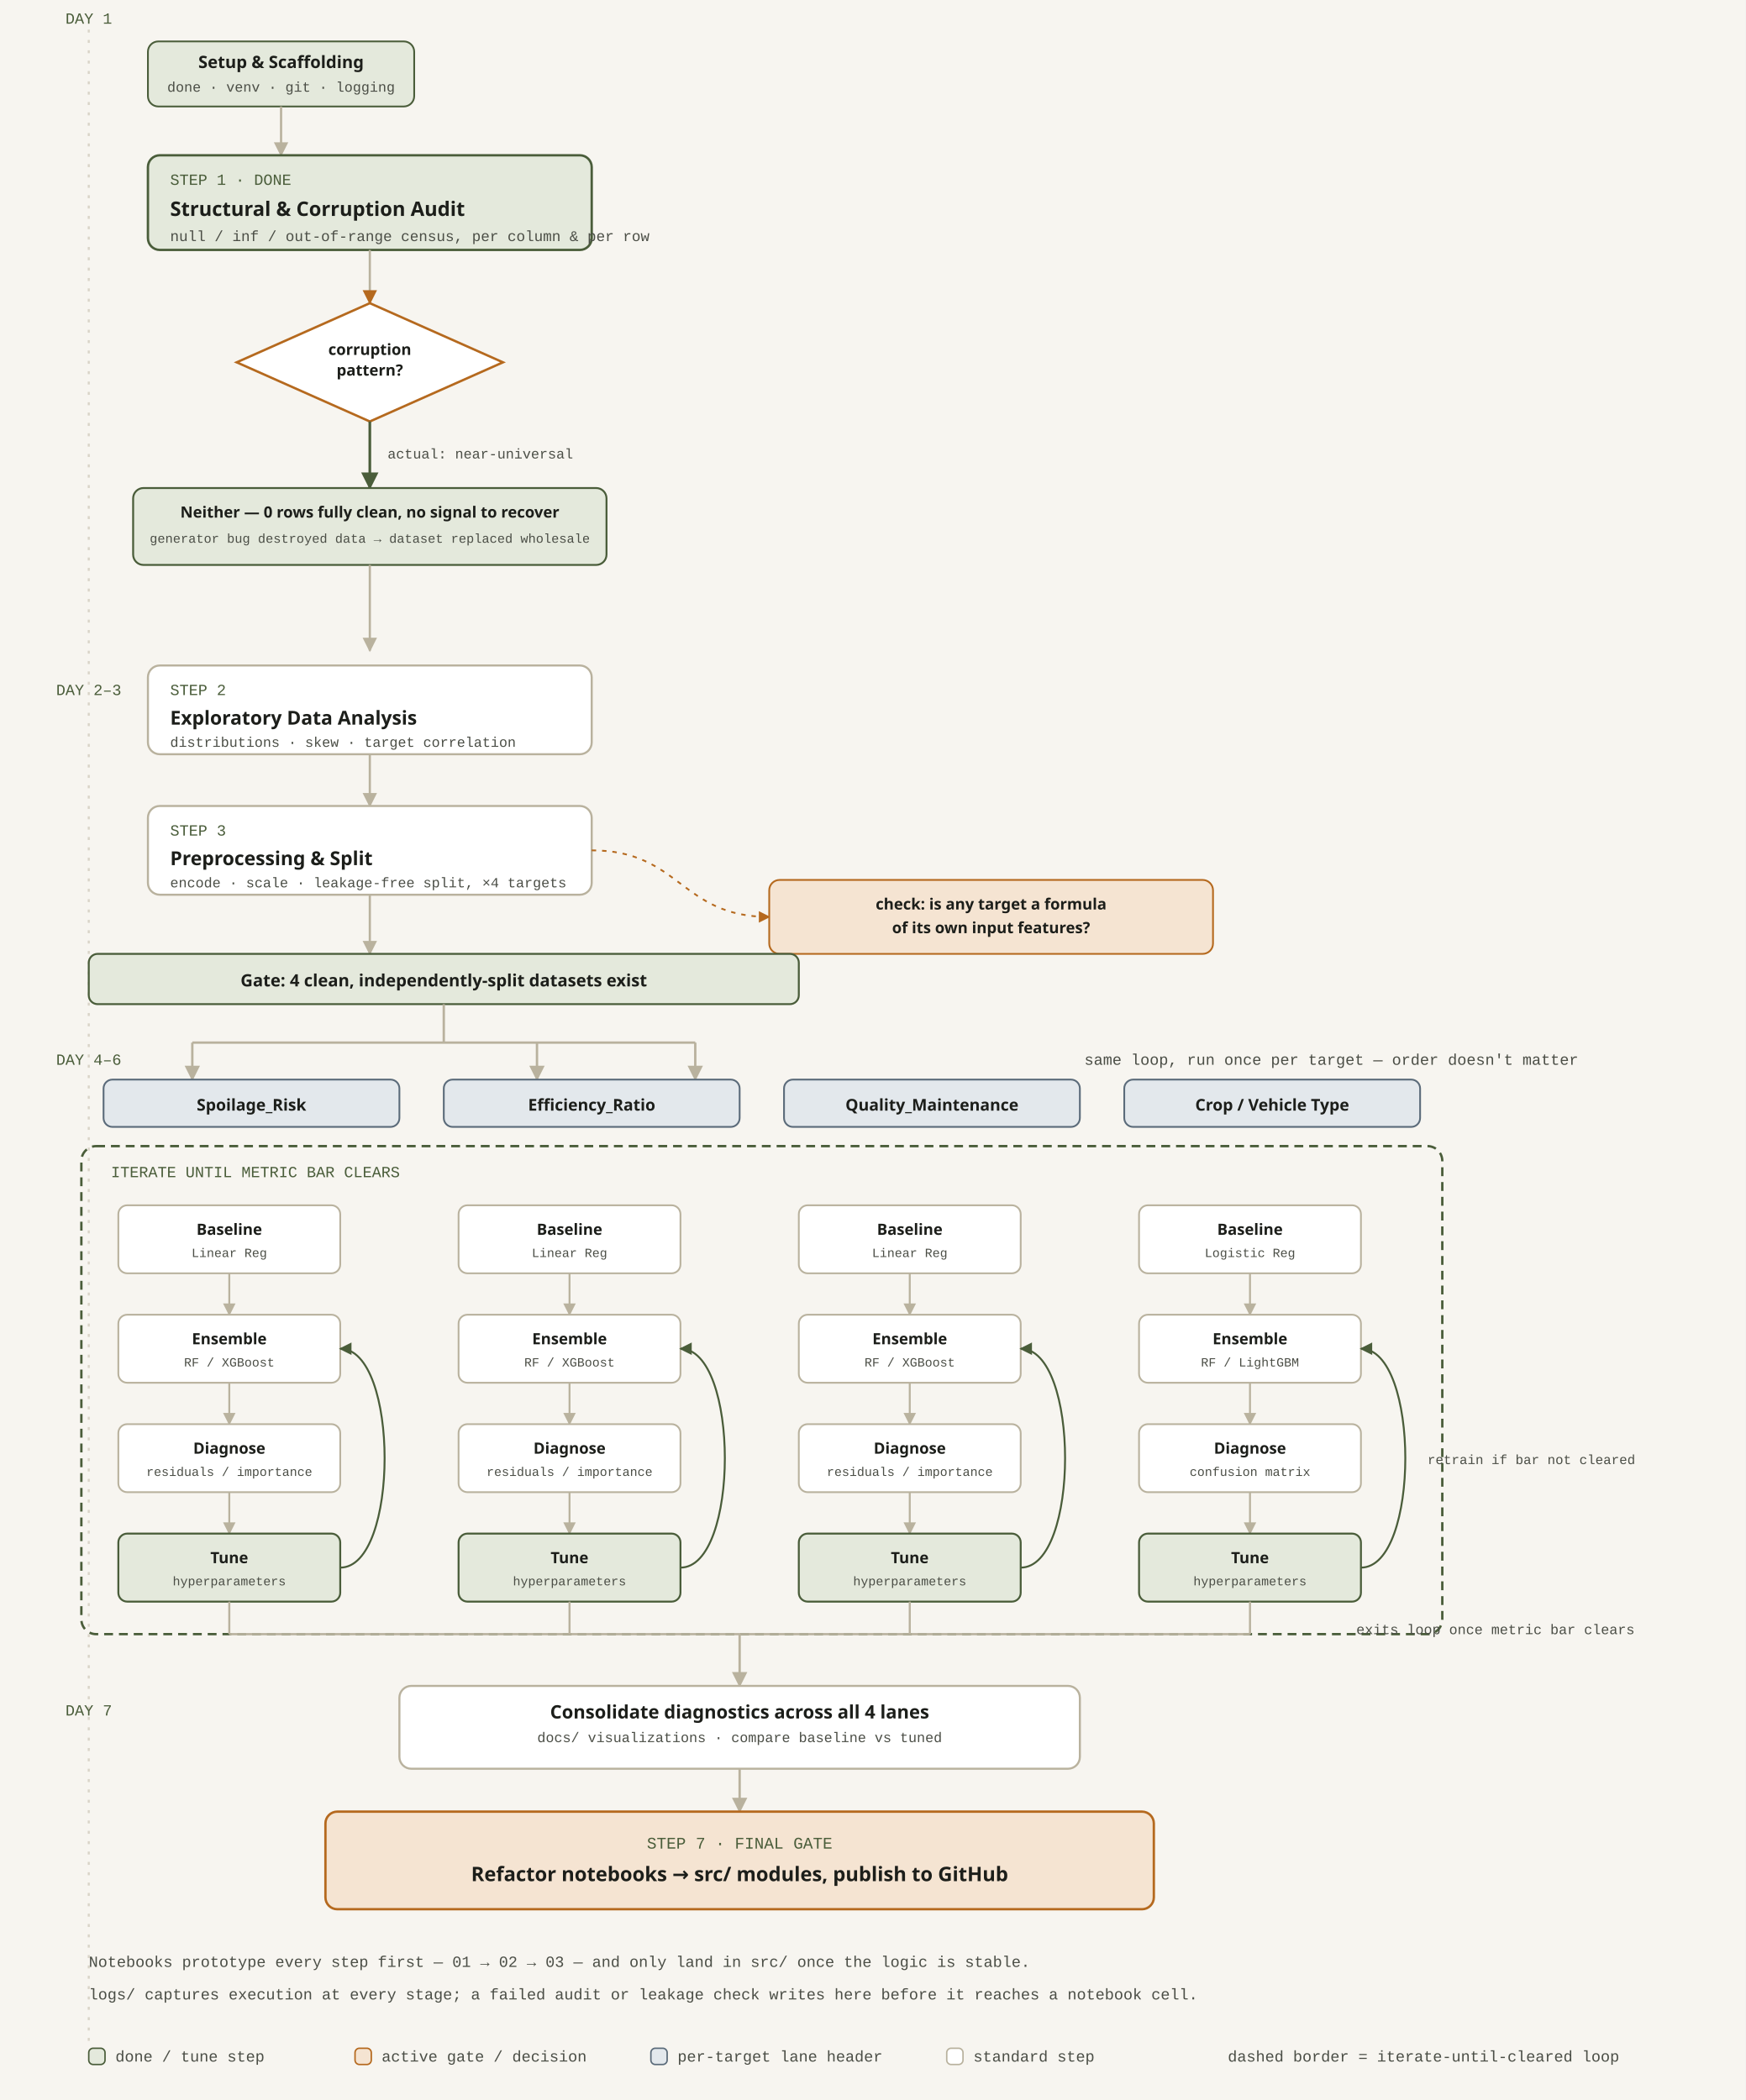
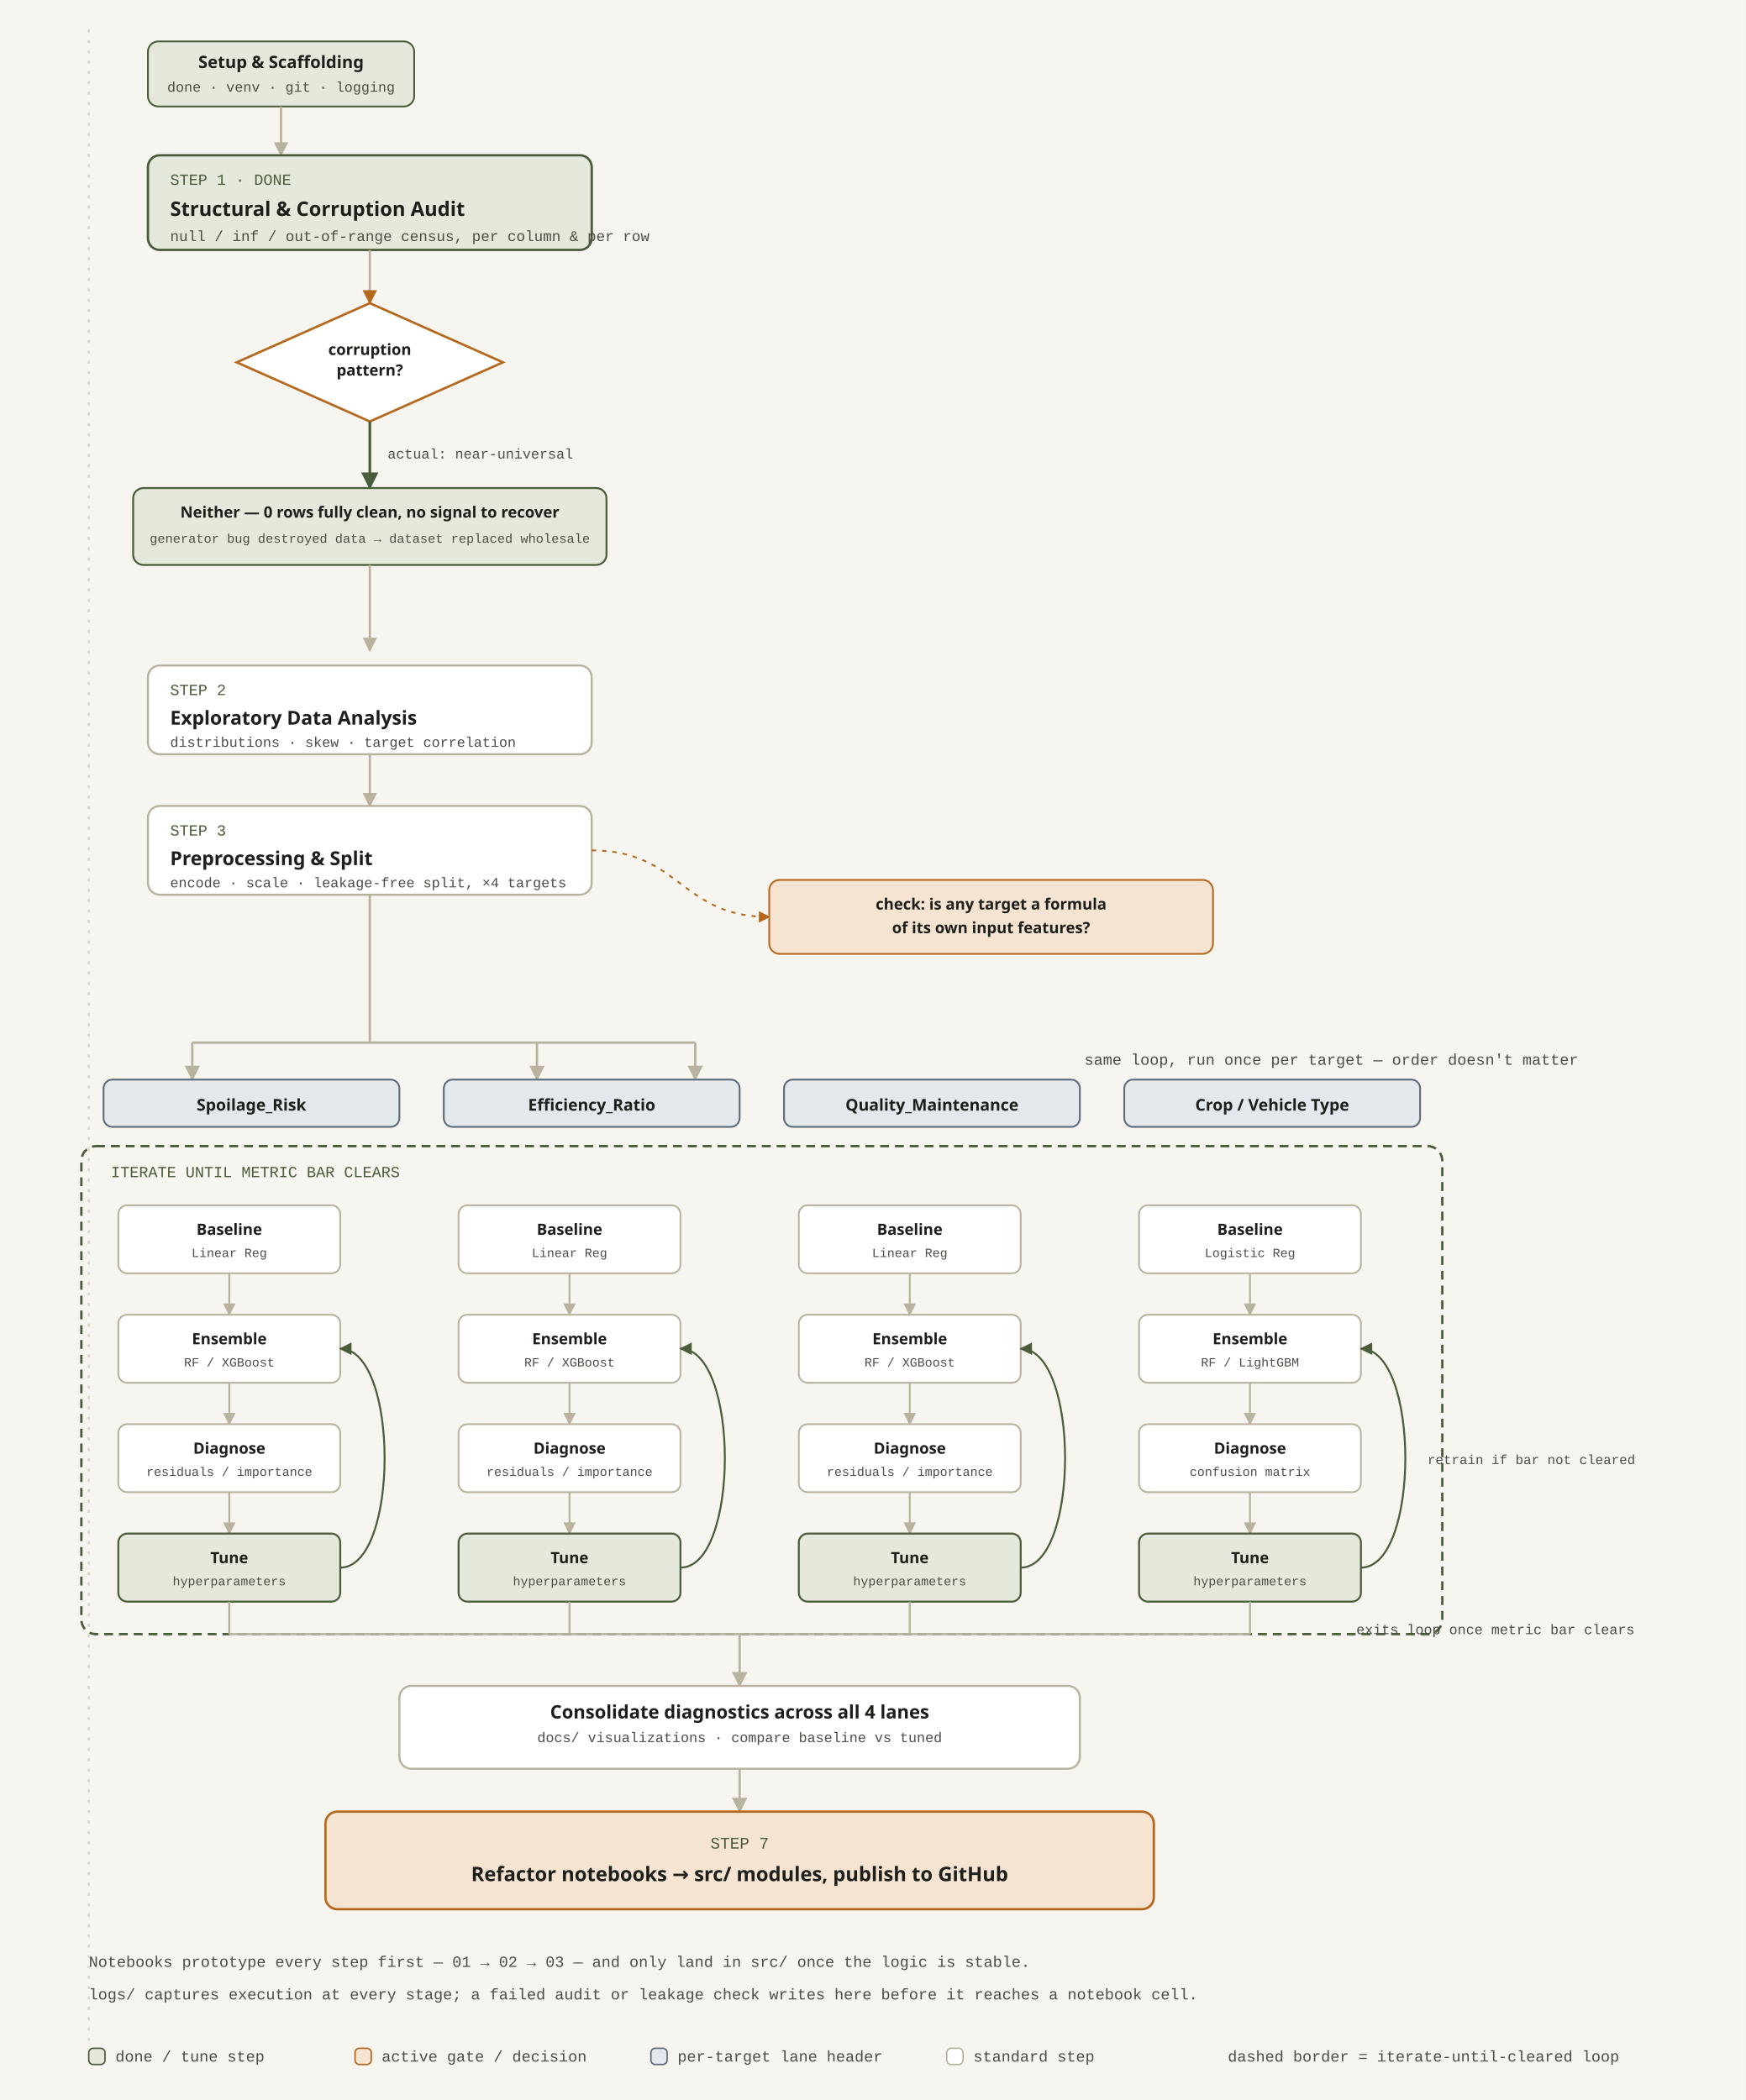
<svg xmlns="http://www.w3.org/2000/svg" viewBox="0 0 1180 1420" font-family="'IBM Plex Sans', 'Segoe UI', sans-serif">
  <defs>
    <style>
      .node-label{ font-family:'IBM Plex Sans','Segoe UI',sans-serif; font-weight:600; fill:#1C1E1A; }
      .node-sub{ font-family:'IBM Plex Mono','Courier New',monospace; fill:#4B4E46; }
      .edge-label{ font-family:'IBM Plex Mono','Courier New',monospace; fill:#4B4E46; }
      .step-num{ font-family:'IBM Plex Mono','Courier New',monospace; font-weight:500; fill:#4A5D3A; }
    </style>
    <marker id="arrow3" viewBox="0 0 10 10" refX="9" refY="5" markerWidth="6.5" markerHeight="6.5" orient="auto-start-reverse">
      <path d="M0,0 L10,5 L0,10 z" fill="#B9B29E" />
    </marker>
    <marker id="arrowWarn" viewBox="0 0 10 10" refX="9" refY="5" markerWidth="6.5" markerHeight="6.5" orient="auto-start-reverse">
      <path d="M0,0 L10,5 L0,10 z" fill="#B5691E" />
    </marker>
    <marker id="arrowAccent2" viewBox="0 0 10 10" refX="9" refY="5" markerWidth="6.5" markerHeight="6.5" orient="auto-start-reverse">
      <path d="M0,0 L10,5 L0,10 z" fill="#4A5D3A" />
    </marker>
  </defs>
  <rect x="0" y="0" width="1180" height="1420" fill="#F7F5F0" />
  <line x1="60" y1="20" x2="60" y2="1385" stroke="#D9D4C8" stroke-width="1.4" stroke-dasharray="2 5" />
-   <text x="60" y="16" text-anchor="middle" class="step-num" font-size="10.5">DAY 1</text>
  <rect x="100" y="28" width="180" height="44" rx="7" fill="#E4E9DC" stroke="#4A5D3A" stroke-width="1.2" />
  <text x="190" y="46" text-anchor="middle" class="node-label" font-size="11.5">Setup &amp; Scaffolding</text>
  <text x="190" y="62" text-anchor="middle" class="node-sub" font-size="9.5">done · venv · git · logging</text>
  <line x1="190" y1="72" x2="190" y2="105" stroke="#B9B29E" stroke-width="1.5" marker-end="url(#arrow3)" />
  <rect x="100" y="105" width="300" height="64" rx="8" fill="#E4E9DC" stroke="#4A5D3A" stroke-width="1.6" />
  <text x="115" y="125" class="step-num" font-size="10.5">STEP 1 · DONE</text>
  <text x="115" y="146" class="node-label" font-size="13.5">Structural &amp; Corruption Audit</text>
  <text x="115" y="163" class="node-sub" font-size="10">null / inf / out-of-range census, per column &amp; per row</text>
  <line x1="250" y1="169" x2="250" y2="205" stroke="#B9B29E" stroke-width="1.5" marker-end="url(#arrowWarn)" />
  <polygon points="250,205 340,245 250,285 160,245" fill="#FFFFFF" stroke="#B5691E" stroke-width="1.6" />
  <text x="250" y="240" text-anchor="middle" class="node-label" font-size="10.5">corruption</text>
  <text x="250" y="254" text-anchor="middle" class="node-label" font-size="10.5">pattern?</text>
  <line x1="250" y1="285" x2="250" y2="330" stroke="#4A5D3A" stroke-width="1.8" marker-end="url(#arrowAccent2)" />
  <text x="262" y="310" class="edge-label" font-size="9.5" fill="#4A5D3A">actual: near-universal</text>
  <rect x="90" y="330" width="320" height="52" rx="7" fill="#E4E9DC" stroke="#4A5D3A" stroke-width="1.3" />
  <text x="250" y="350" text-anchor="middle" class="node-label" font-size="10.5">Neither — 0 rows fully clean, no signal to recover</text>
  <text x="250" y="367" text-anchor="middle" class="node-sub" font-size="8.7">generator bug destroyed data → dataset replaced wholesale</text>
  <line x1="250" y1="382" x2="250" y2="440" stroke="#B9B29E" stroke-width="1.5" marker-end="url(#arrow3)" />
-   <text x="60" y="470" text-anchor="middle" class="step-num" font-size="10.5">DAY 2–3</text>
  <rect x="100" y="450" width="300" height="60" rx="8" fill="#FFFFFF" stroke="#B9B29E" stroke-width="1.4" />
  <text x="115" y="470" class="step-num" font-size="10.5">STEP 2</text>
  <text x="115" y="490" class="node-label" font-size="13">Exploratory Data Analysis</text>
  <text x="115" y="505" class="node-sub" font-size="9.5">distributions · skew · target correlation</text>
  <line x1="250" y1="510" x2="250" y2="545" stroke="#B9B29E" stroke-width="1.5" marker-end="url(#arrow3)" />
  <rect x="100" y="545" width="300" height="60" rx="8" fill="#FFFFFF" stroke="#B9B29E" stroke-width="1.4" />
  <text x="115" y="565" class="step-num" font-size="10.5">STEP 3</text>
  <text x="115" y="585" class="node-label" font-size="13">Preprocessing &amp; Split</text>
  <text x="115" y="600" class="node-sub" font-size="9.5">encode · scale · leakage-free split, ×4 targets</text>
  <path d="M400 575 C 460 575, 460 620, 520 620" fill="none" stroke="#B5691E" stroke-width="1.2" stroke-dasharray="3 4" marker-end="url(#arrowWarn)" />
  <rect x="520" y="595" width="300" height="50" rx="7" fill="#F5E4D2" stroke="#B5691E" stroke-width="1.2" />
  <text x="670" y="615" text-anchor="middle" class="node-label" font-size="10.5">check: is any target a formula</text>
  <text x="670" y="631" text-anchor="middle" class="node-label" font-size="10.5">of its own input features?</text>
-   <line x1="250" y1="605" x2="250" y2="645" stroke="#B9B29E" stroke-width="1.5" marker-end="url(#arrow3)" />
-   <rect x="60" y="645" width="480" height="34" rx="6" fill="#E4E9DC" stroke="#4A5D3A" stroke-width="1.3" />
-   <text x="300" y="667" text-anchor="middle" class="node-label" font-size="11.5">Gate: 4 clean, independently-split datasets exist</text>
-   <line x1="300" y1="679" x2="300" y2="705" stroke="#B9B29E" stroke-width="1.6" />
+   <line x1="250" y1="605" x2="250" y2="705" stroke="#B9B29E" stroke-width="1.6" />
  <line x1="130" y1="705" x2="470" y2="705" stroke="#B9B29E" stroke-width="1.6" />
  <line x1="130" y1="705" x2="130" y2="730" stroke="#B9B29E" stroke-width="1.6" marker-end="url(#arrow3)" />
  <line x1="363" y1="705" x2="363" y2="730" stroke="#B9B29E" stroke-width="1.6" marker-end="url(#arrow3)" />
  <line x1="470" y1="705" x2="470" y2="730" stroke="#B9B29E" stroke-width="1.6" marker-end="url(#arrow3)" />
-   <text x="60" y="720" text-anchor="middle" class="step-num" font-size="10.5">DAY 4–6</text>
  <text x="900" y="720" text-anchor="middle" class="node-sub" font-size="10.5" fill="#5B6B7A">same loop, run once per target — order doesn't matter</text>
  <g>
    <rect x="70" y="730" width="200" height="32" rx="6" fill="#E3E8EC" stroke="#5B6B7A" stroke-width="1.2" />
    <text x="170" y="751" text-anchor="middle" class="node-label" font-size="11">Spoilage_Risk</text>
  </g>
  <g>
    <rect x="300" y="730" width="200" height="32" rx="6" fill="#E3E8EC" stroke="#5B6B7A" stroke-width="1.2" />
    <text x="400" y="751" text-anchor="middle" class="node-label" font-size="11">Efficiency_Ratio</text>
  </g>
  <g>
    <rect x="530" y="730" width="200" height="32" rx="6" fill="#E3E8EC" stroke="#5B6B7A" stroke-width="1.2" />
    <text x="630" y="751" text-anchor="middle" class="node-label" font-size="11">Quality_Maintenance</text>
  </g>
  <g>
    <rect x="760" y="730" width="200" height="32" rx="6" fill="#E3E8EC" stroke="#5B6B7A" stroke-width="1.2" />
    <text x="860" y="751" text-anchor="middle" class="node-label" font-size="11">Crop / Vehicle Type</text>
  </g>
  <rect x="55" y="775" width="920" height="330" rx="10" fill="none" stroke="#4A5D3A" stroke-width="1.6" stroke-dasharray="6 4" />
  <text x="75" y="796" class="step-num" font-size="10.5" fill="#4A5D3A">ITERATE UNTIL METRIC BAR CLEARS</text>
  <g>
    <rect x="80" y="815" width="150" height="46" rx="6" fill="#FFFFFF" stroke="#B9B29E" stroke-width="1.2" />
    <text x="155" y="835" text-anchor="middle" class="node-label" font-size="10.5">Baseline</text>
    <text x="155" y="850" text-anchor="middle" class="node-sub" font-size="8.5">Linear Reg</text>
  </g>
  <g>
    <rect x="310" y="815" width="150" height="46" rx="6" fill="#FFFFFF" stroke="#B9B29E" stroke-width="1.2" />
    <text x="385" y="835" text-anchor="middle" class="node-label" font-size="10.5">Baseline</text>
    <text x="385" y="850" text-anchor="middle" class="node-sub" font-size="8.5">Linear Reg</text>
  </g>
  <g>
    <rect x="540" y="815" width="150" height="46" rx="6" fill="#FFFFFF" stroke="#B9B29E" stroke-width="1.2" />
    <text x="615" y="835" text-anchor="middle" class="node-label" font-size="10.5">Baseline</text>
    <text x="615" y="850" text-anchor="middle" class="node-sub" font-size="8.5">Linear Reg</text>
  </g>
  <g>
    <rect x="770" y="815" width="150" height="46" rx="6" fill="#FFFFFF" stroke="#B9B29E" stroke-width="1.2" />
    <text x="845" y="835" text-anchor="middle" class="node-label" font-size="10.5">Baseline</text>
    <text x="845" y="850" text-anchor="middle" class="node-sub" font-size="8.5">Logistic Reg</text>
  </g>
  <line x1="155" y1="861" x2="155" y2="889" stroke="#B9B29E" stroke-width="1.3" marker-end="url(#arrow3)" />
  <line x1="385" y1="861" x2="385" y2="889" stroke="#B9B29E" stroke-width="1.3" marker-end="url(#arrow3)" />
  <line x1="615" y1="861" x2="615" y2="889" stroke="#B9B29E" stroke-width="1.3" marker-end="url(#arrow3)" />
  <line x1="845" y1="861" x2="845" y2="889" stroke="#B9B29E" stroke-width="1.3" marker-end="url(#arrow3)" />
  <g>
    <rect x="80" y="889" width="150" height="46" rx="6" fill="#FFFFFF" stroke="#B9B29E" stroke-width="1.2" />
    <text x="155" y="909" text-anchor="middle" class="node-label" font-size="10.5">Ensemble</text>
    <text x="155" y="924" text-anchor="middle" class="node-sub" font-size="8.5">RF / XGBoost</text>
  </g>
  <g>
    <rect x="310" y="889" width="150" height="46" rx="6" fill="#FFFFFF" stroke="#B9B29E" stroke-width="1.2" />
    <text x="385" y="909" text-anchor="middle" class="node-label" font-size="10.5">Ensemble</text>
    <text x="385" y="924" text-anchor="middle" class="node-sub" font-size="8.5">RF / XGBoost</text>
  </g>
  <g>
    <rect x="540" y="889" width="150" height="46" rx="6" fill="#FFFFFF" stroke="#B9B29E" stroke-width="1.2" />
    <text x="615" y="909" text-anchor="middle" class="node-label" font-size="10.5">Ensemble</text>
    <text x="615" y="924" text-anchor="middle" class="node-sub" font-size="8.5">RF / XGBoost</text>
  </g>
  <g>
    <rect x="770" y="889" width="150" height="46" rx="6" fill="#FFFFFF" stroke="#B9B29E" stroke-width="1.2" />
    <text x="845" y="909" text-anchor="middle" class="node-label" font-size="10.5">Ensemble</text>
    <text x="845" y="924" text-anchor="middle" class="node-sub" font-size="8.5">RF / LightGBM</text>
  </g>
  <line x1="155" y1="935" x2="155" y2="963" stroke="#B9B29E" stroke-width="1.3" marker-end="url(#arrow3)" />
  <line x1="385" y1="935" x2="385" y2="963" stroke="#B9B29E" stroke-width="1.3" marker-end="url(#arrow3)" />
  <line x1="615" y1="935" x2="615" y2="963" stroke="#B9B29E" stroke-width="1.3" marker-end="url(#arrow3)" />
  <line x1="845" y1="935" x2="845" y2="963" stroke="#B9B29E" stroke-width="1.3" marker-end="url(#arrow3)" />
  <g>
    <rect x="80" y="963" width="150" height="46" rx="6" fill="#FFFFFF" stroke="#B9B29E" stroke-width="1.2" />
    <text x="155" y="983" text-anchor="middle" class="node-label" font-size="10.5">Diagnose</text>
    <text x="155" y="998" text-anchor="middle" class="node-sub" font-size="8.5">residuals / importance</text>
  </g>
  <g>
    <rect x="310" y="963" width="150" height="46" rx="6" fill="#FFFFFF" stroke="#B9B29E" stroke-width="1.2" />
    <text x="385" y="983" text-anchor="middle" class="node-label" font-size="10.5">Diagnose</text>
    <text x="385" y="998" text-anchor="middle" class="node-sub" font-size="8.5">residuals / importance</text>
  </g>
  <g>
    <rect x="540" y="963" width="150" height="46" rx="6" fill="#FFFFFF" stroke="#B9B29E" stroke-width="1.2" />
    <text x="615" y="983" text-anchor="middle" class="node-label" font-size="10.5">Diagnose</text>
    <text x="615" y="998" text-anchor="middle" class="node-sub" font-size="8.5">residuals / importance</text>
  </g>
  <g>
    <rect x="770" y="963" width="150" height="46" rx="6" fill="#FFFFFF" stroke="#B9B29E" stroke-width="1.2" />
    <text x="845" y="983" text-anchor="middle" class="node-label" font-size="10.5">Diagnose</text>
    <text x="845" y="998" text-anchor="middle" class="node-sub" font-size="8.5">confusion matrix</text>
  </g>
  <line x1="155" y1="1009" x2="155" y2="1037" stroke="#B9B29E" stroke-width="1.3" marker-end="url(#arrow3)" />
  <line x1="385" y1="1009" x2="385" y2="1037" stroke="#B9B29E" stroke-width="1.3" marker-end="url(#arrow3)" />
  <line x1="615" y1="1009" x2="615" y2="1037" stroke="#B9B29E" stroke-width="1.3" marker-end="url(#arrow3)" />
  <line x1="845" y1="1009" x2="845" y2="1037" stroke="#B9B29E" stroke-width="1.3" marker-end="url(#arrow3)" />
  <g>
    <rect x="80" y="1037" width="150" height="46" rx="6" fill="#E4E9DC" stroke="#4A5D3A" stroke-width="1.3" />
    <text x="155" y="1057" text-anchor="middle" class="node-label" font-size="10.5">Tune</text>
    <text x="155" y="1072" text-anchor="middle" class="node-sub" font-size="8.5">hyperparameters</text>
  </g>
  <g>
    <rect x="310" y="1037" width="150" height="46" rx="6" fill="#E4E9DC" stroke="#4A5D3A" stroke-width="1.3" />
    <text x="385" y="1057" text-anchor="middle" class="node-label" font-size="10.5">Tune</text>
    <text x="385" y="1072" text-anchor="middle" class="node-sub" font-size="8.5">hyperparameters</text>
  </g>
  <g>
    <rect x="540" y="1037" width="150" height="46" rx="6" fill="#E4E9DC" stroke="#4A5D3A" stroke-width="1.3" />
    <text x="615" y="1057" text-anchor="middle" class="node-label" font-size="10.5">Tune</text>
    <text x="615" y="1072" text-anchor="middle" class="node-sub" font-size="8.5">hyperparameters</text>
  </g>
  <g>
    <rect x="770" y="1037" width="150" height="46" rx="6" fill="#E4E9DC" stroke="#4A5D3A" stroke-width="1.3" />
    <text x="845" y="1057" text-anchor="middle" class="node-label" font-size="10.5">Tune</text>
    <text x="845" y="1072" text-anchor="middle" class="node-sub" font-size="8.5">hyperparameters</text>
  </g>
  <path d="M230 1060 C 270 1060, 270 912, 230 912" fill="none" stroke="#4A5D3A" stroke-width="1.3" marker-end="url(#arrowAccent2)" />
  <path d="M460 1060 C 500 1060, 500 912, 460 912" fill="none" stroke="#4A5D3A" stroke-width="1.3" marker-end="url(#arrowAccent2)" />
  <path d="M690 1060 C 730 1060, 730 912, 690 912" fill="none" stroke="#4A5D3A" stroke-width="1.3" marker-end="url(#arrowAccent2)" />
  <path d="M920 1060 C 960 1060, 960 912, 920 912" fill="none" stroke="#4A5D3A" stroke-width="1.3" marker-end="url(#arrowAccent2)" />
  <text x="965" y="990" class="edge-label" font-size="9" fill="#4A5D3A">retrain if bar not cleared</text>
  <line x1="155" y1="1083" x2="155" y2="1105" stroke="#B9B29E" stroke-width="1.4" />
  <line x1="385" y1="1083" x2="385" y2="1105" stroke="#B9B29E" stroke-width="1.4" />
  <line x1="615" y1="1083" x2="615" y2="1105" stroke="#B9B29E" stroke-width="1.4" />
  <line x1="845" y1="1083" x2="845" y2="1105" stroke="#B9B29E" stroke-width="1.4" />
  <text x="1105" y="1105" text-anchor="end" class="node-sub" font-size="9.5" fill="#4B4E46">exits loop once metric bar clears</text>
  <line x1="155" y1="1105" x2="845" y2="1105" stroke="#B9B29E" stroke-width="1.5" />
  <line x1="500" y1="1105" x2="500" y2="1140" stroke="#B9B29E" stroke-width="1.6" marker-end="url(#arrow3)" />
-   <text x="60" y="1160" text-anchor="middle" class="step-num" font-size="10.5">DAY 7</text>
  <rect x="270" y="1140" width="460" height="56" rx="8" fill="#FFFFFF" stroke="#B9B29E" stroke-width="1.4" />
  <text x="500" y="1162" text-anchor="middle" class="node-label" font-size="12.5">Consolidate diagnostics across all 4 lanes</text>
  <text x="500" y="1178" text-anchor="middle" class="node-sub" font-size="9.5">docs/ visualizations · compare baseline vs tuned</text>
  <line x1="500" y1="1196" x2="500" y2="1225" stroke="#B9B29E" stroke-width="1.6" marker-end="url(#arrow3)" />
  <rect x="220" y="1225" width="560" height="66" rx="8" fill="#F5E4D2" stroke="#B5691E" stroke-width="1.6" />
-   <text x="500" y="1250" text-anchor="middle" class="step-num" font-size="11">STEP 7 · FINAL GATE</text>
+   <text x="500" y="1250" text-anchor="middle" class="step-num" font-size="11">STEP 7</text>
  <text x="500" y="1272" text-anchor="middle" class="node-label" font-size="13.5">Refactor notebooks → src/ modules, publish to GitHub</text>
  <text x="60" y="1330" class="edge-label" font-size="10.5">Notebooks prototype every step first — 01 → 02 → 03 — and only land in src/ once the logic is stable.</text>
  <text x="60" y="1352" class="edge-label" font-size="10.5">logs/ captures execution at every stage; a failed audit or leakage check writes here before it reaches a notebook cell.</text>
  <g font-family="'IBM Plex Mono','Courier New',monospace" font-size="10.5" fill="#4B4E46">
    <rect x="60" y="1385" width="11" height="11" rx="3" fill="#E4E9DC" stroke="#4A5D3A" />
    <text x="78" y="1394">done / tune step</text>
    <rect x="240" y="1385" width="11" height="11" rx="3" fill="#F5E4D2" stroke="#B5691E" />
    <text x="258" y="1394">active gate / decision</text>
    <rect x="440" y="1385" width="11" height="11" rx="3" fill="#E3E8EC" stroke="#5B6B7A" />
    <text x="458" y="1394">per-target lane header</text>
    <rect x="640" y="1385" width="11" height="11" rx="3" fill="#FFFFFF" stroke="#B9B29E" />
    <text x="658" y="1394">standard step</text>
    <text x="830" y="1394">dashed border = iterate-until-cleared loop</text>
  </g>
</svg>
